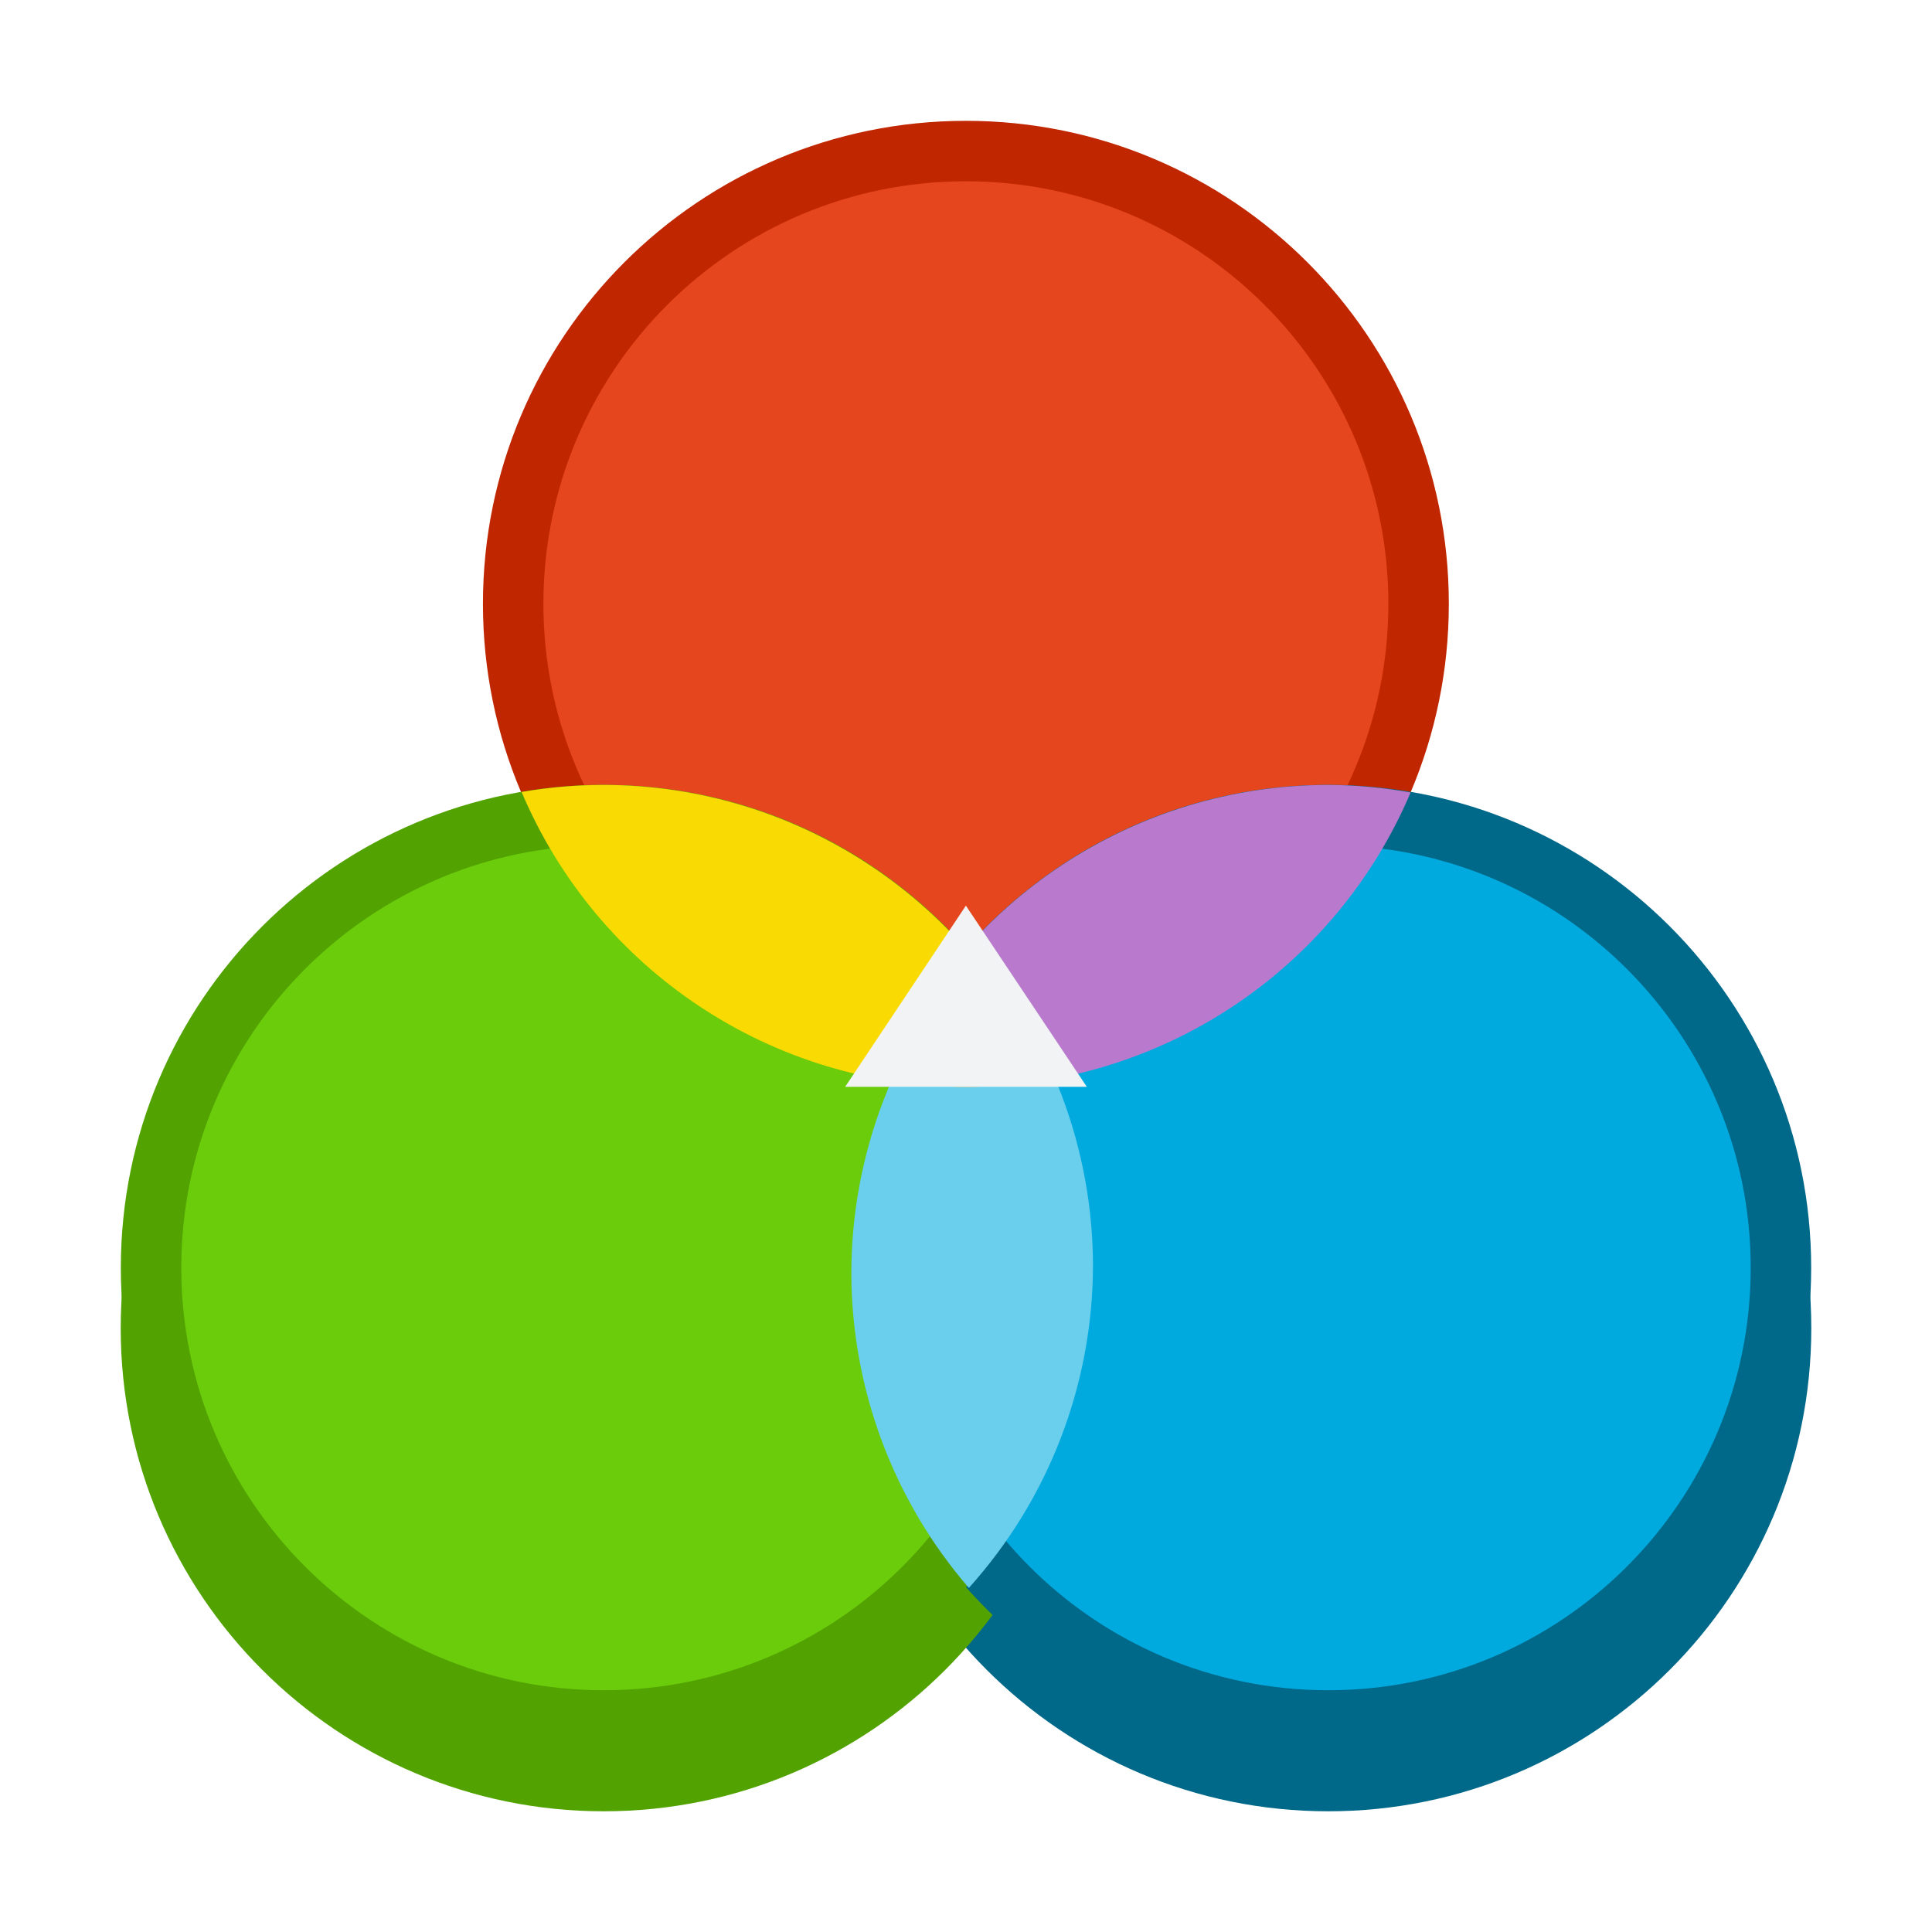
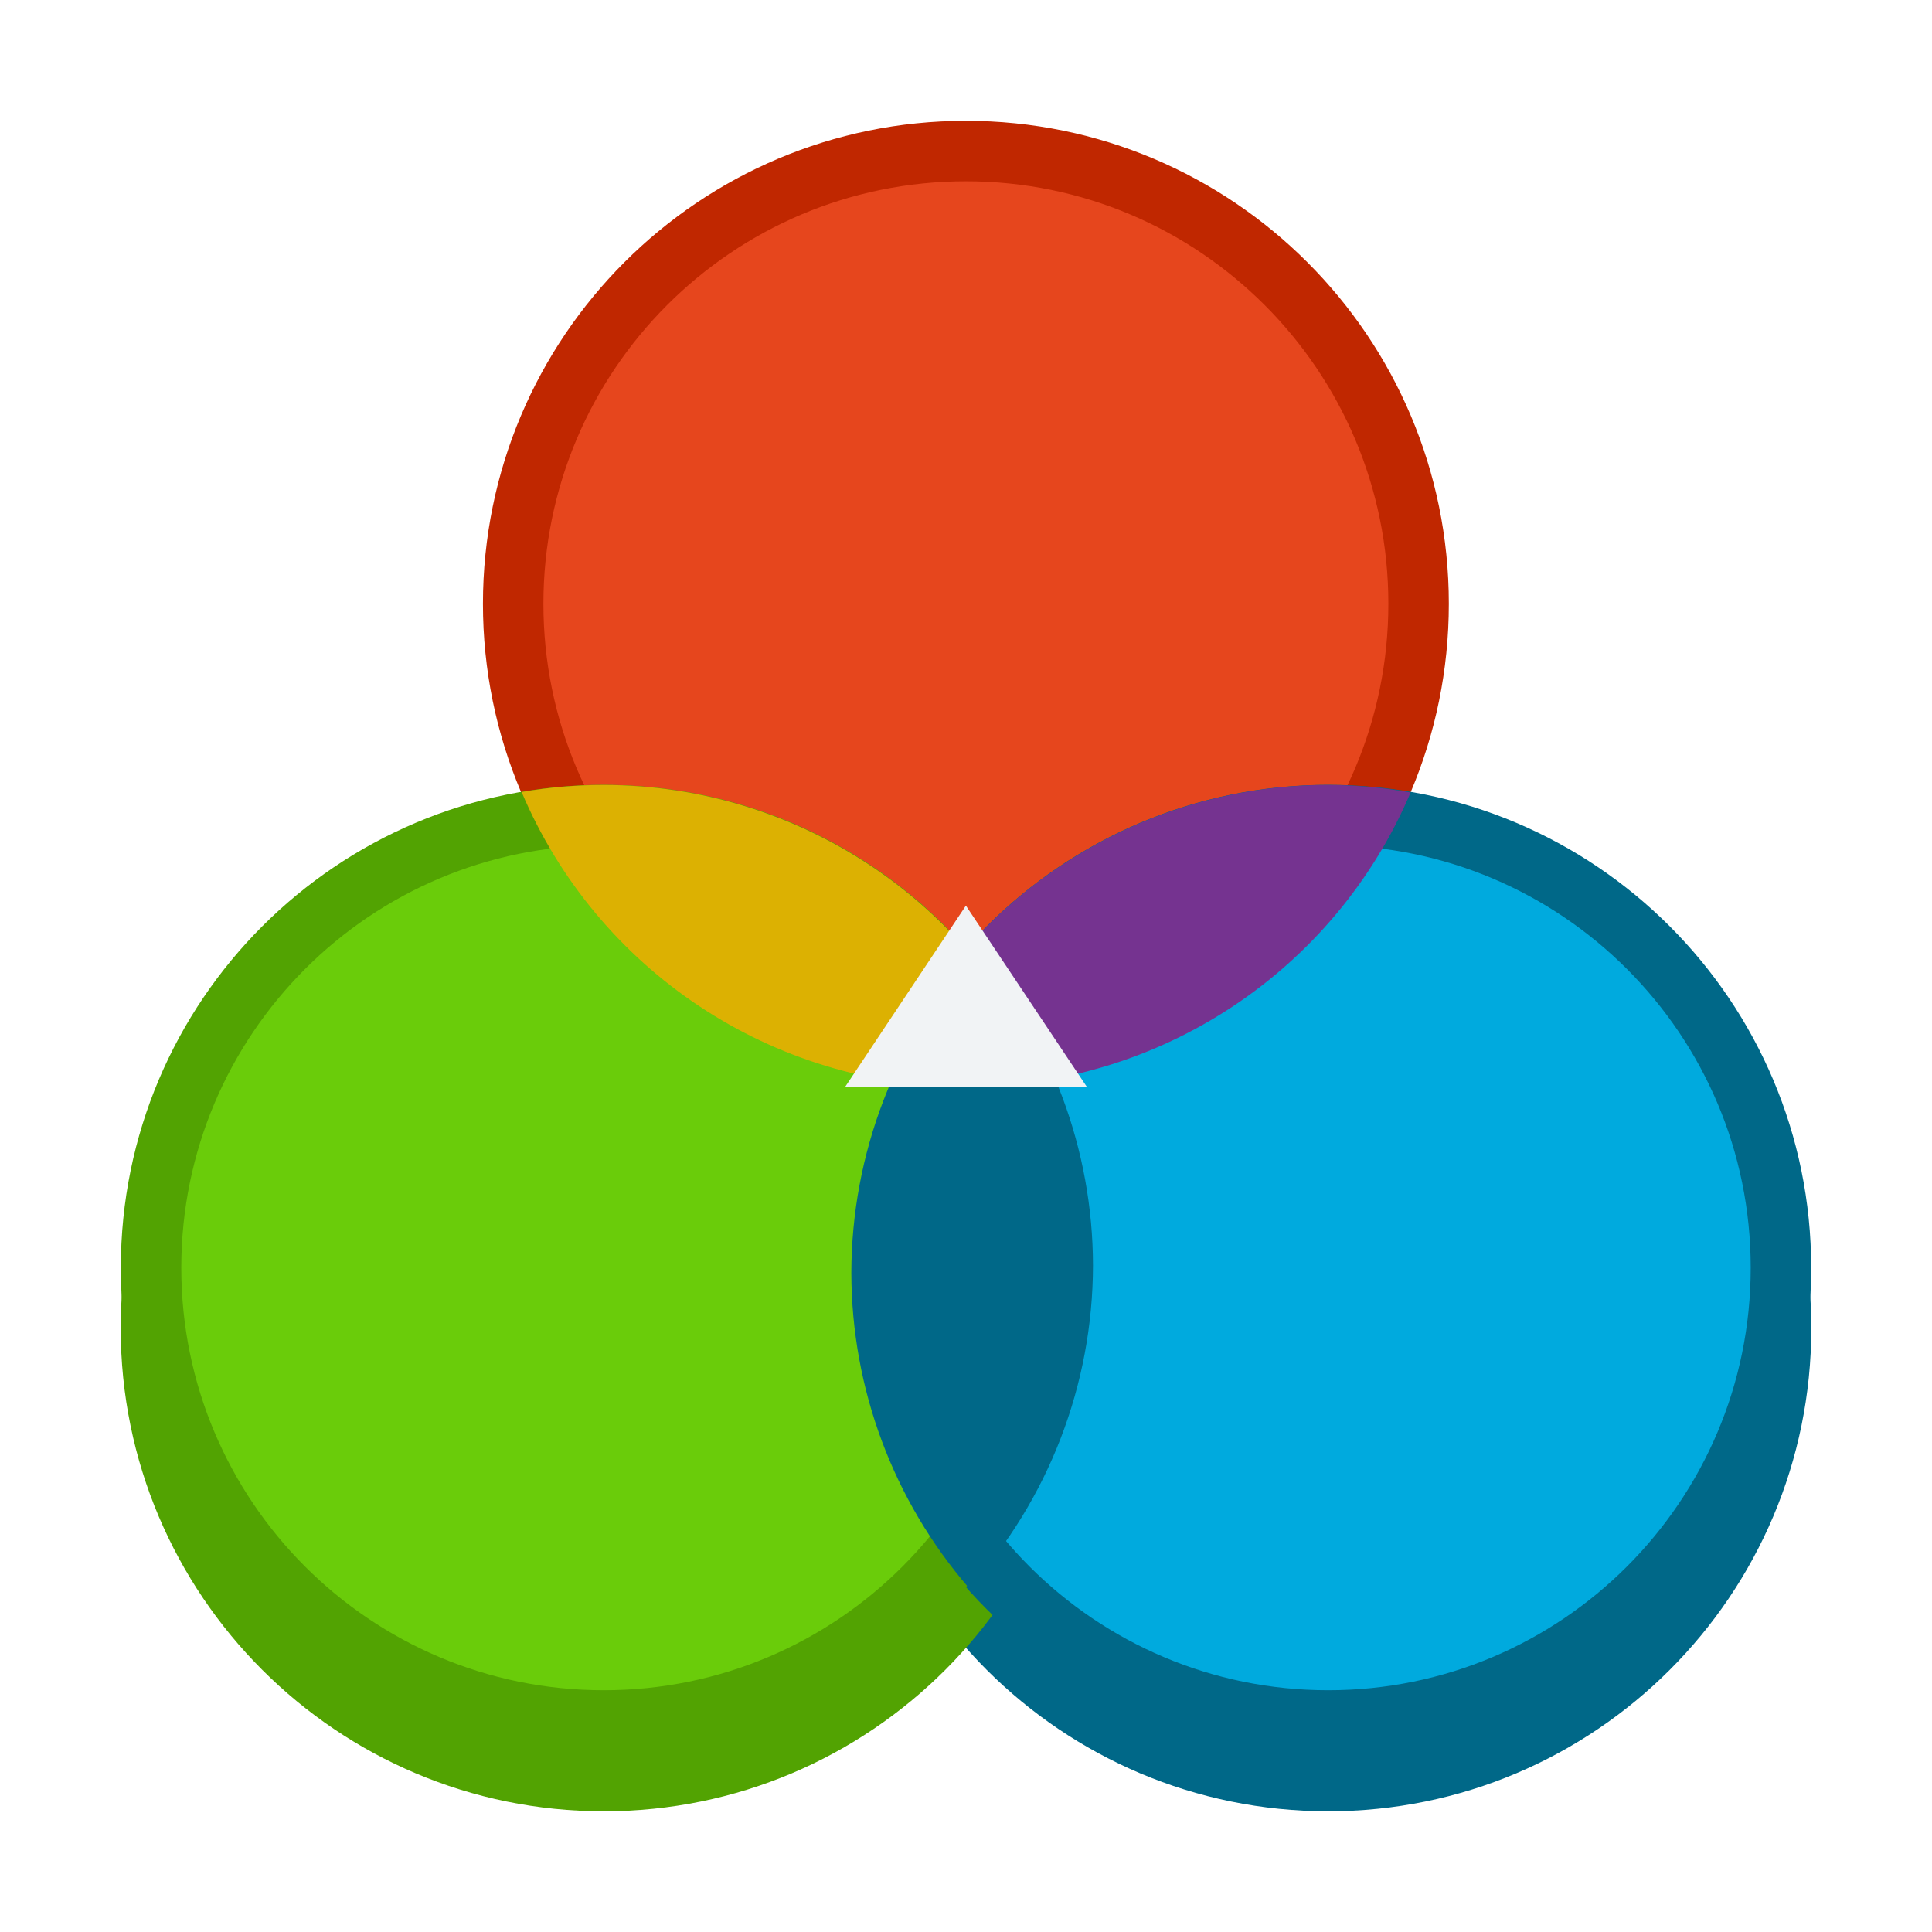
<svg xmlns="http://www.w3.org/2000/svg" id="svg1260" version="1.1" viewBox="0 0 8.467 8.467" height="32" width="32">
  <defs id="defs1254">
    <clipPath id="clipPath909" clipPathUnits="userSpaceOnUse">
      <circle r="3.043" style="opacity:1;vector-effect:none;fill:#e6461d;fill-opacity:1;fill-rule:nonzero;stroke:#c02700;stroke-width:0.264;stroke-linecap:square;stroke-linejoin:round;stroke-miterlimit:4;stroke-dasharray:none;stroke-dashoffset:0;stroke-opacity:1;paint-order:normal" id="circle911" cx="20.108" cy="292.767" />
    </clipPath>
    <clipPath id="clipPath909-0" clipPathUnits="userSpaceOnUse">
      <circle r="3.043" style="opacity:1;vector-effect:none;fill:#e6461d;fill-opacity:1;fill-rule:nonzero;stroke:#c02700;stroke-width:0.264;stroke-linecap:square;stroke-linejoin:round;stroke-miterlimit:4;stroke-dasharray:none;stroke-dashoffset:0;stroke-opacity:1;paint-order:normal" id="circle911-2" cx="20.108" cy="292.767" />
    </clipPath>
    <clipPath id="clipPath1010" clipPathUnits="userSpaceOnUse">
      <circle r="3.043" style="opacity:1;vector-effect:none;fill:#e6461d;fill-opacity:1;fill-rule:nonzero;stroke:#c02700;stroke-width:0.264;stroke-linecap:square;stroke-linejoin:round;stroke-miterlimit:4;stroke-dasharray:none;stroke-dashoffset:0;stroke-opacity:1;paint-order:normal" id="circle1012" cx="2.117" cy="321.342" />
    </clipPath>
    <clipPath id="clipPath1014" clipPathUnits="userSpaceOnUse">
      <circle r="3.043" cy="323.458" cx="17.992" id="circle1016" style="opacity:1;vector-effect:none;fill:#6acc0a;fill-opacity:1;fill-rule:nonzero;stroke:#52a302;stroke-width:0.264;stroke-linecap:square;stroke-linejoin:round;stroke-miterlimit:4;stroke-dasharray:none;stroke-dashoffset:0;stroke-opacity:1;paint-order:normal" />
    </clipPath>
    <clipPath id="clipPath1014-7" clipPathUnits="userSpaceOnUse">
      <circle r="3.043" cy="323.458" cx="17.992" id="circle1016-5" style="opacity:1;vector-effect:none;fill:#6acc0a;fill-opacity:1;fill-rule:nonzero;stroke:#52a302;stroke-width:0.264;stroke-linecap:square;stroke-linejoin:round;stroke-miterlimit:4;stroke-dasharray:none;stroke-dashoffset:0;stroke-opacity:1;paint-order:normal" />
    </clipPath>
    <clipPath id="clipPath1087" clipPathUnits="userSpaceOnUse">
      <circle clip-path="none" r="3.043" style="opacity:1;vector-effect:none;fill:#e6461d;fill-opacity:1;fill-rule:nonzero;stroke:#c02700;stroke-width:0.264;stroke-linecap:square;stroke-linejoin:round;stroke-miterlimit:4;stroke-dasharray:none;stroke-dashoffset:0;stroke-opacity:1;paint-order:normal" id="circle1089" cx="-12.7" cy="321.342" />
    </clipPath>
    <clipPath id="clipPath1091" clipPathUnits="userSpaceOnUse">
      <circle clip-path="none" r="3.043" style="opacity:1;vector-effect:none;fill:#e6461d;fill-opacity:1;fill-rule:nonzero;stroke:#c02700;stroke-width:0.264;stroke-linecap:square;stroke-linejoin:round;stroke-miterlimit:4;stroke-dasharray:none;stroke-dashoffset:0;stroke-opacity:1;paint-order:normal" id="circle1093" cx="-12.7" cy="321.342" />
    </clipPath>
    <clipPath id="clipPath1014-7-9" clipPathUnits="userSpaceOnUse">
      <circle r="3.043" cy="323.458" cx="17.992" id="circle1016-5-3" style="opacity:1;vector-effect:none;fill:#6acc0a;fill-opacity:1;fill-rule:nonzero;stroke:#52a302;stroke-width:0.264;stroke-linecap:square;stroke-linejoin:round;stroke-miterlimit:4;stroke-dasharray:none;stroke-dashoffset:0;stroke-opacity:1;paint-order:normal" />
    </clipPath>
  </defs>
  <g transform="translate(0,-284.3)" id="layer1">
    <circle style="opacity:1;vector-effect:none;fill:#006888;fill-opacity:1;fill-rule:nonzero;stroke:none;stroke-width:0.282;stroke-linecap:square;stroke-linejoin:round;stroke-miterlimit:4;stroke-dasharray:none;stroke-dashoffset:0;stroke-opacity:1;paint-order:normal" id="path1251-3-36" cx="5.821" cy="-290.121" r="2.117" transform="scale(1,-1)" />
    <circle style="opacity:1;vector-effect:none;fill:#52a302;fill-opacity:1;fill-rule:nonzero;stroke:none;stroke-width:0.282;stroke-linecap:square;stroke-linejoin:round;stroke-miterlimit:4;stroke-dasharray:none;stroke-dashoffset:0;stroke-opacity:1;paint-order:normal" id="path1251-3-36-5" cx="2.646" cy="290.121" r="2.117" />
    <ellipse ry="1.984" rx="1.984" cy="286.946" cx="4.233" id="path1251-3-9" style="opacity:1;vector-effect:none;fill:#e6461d;fill-opacity:1;fill-rule:nonzero;stroke:#c02700;stroke-width:0.265;stroke-linecap:square;stroke-linejoin:round;stroke-miterlimit:4;stroke-dasharray:none;stroke-dashoffset:0;stroke-opacity:1;paint-order:normal" />
    <ellipse style="opacity:1;vector-effect:none;fill:#00aade;fill-opacity:1;fill-rule:nonzero;stroke:#006888;stroke-width:0.265;stroke-linecap:square;stroke-linejoin:round;stroke-miterlimit:4;stroke-dasharray:none;stroke-dashoffset:0;stroke-opacity:1;paint-order:normal" id="path1251-3" cx="5.821" cy="289.856" rx="1.984" ry="1.984" />
    <ellipse ry="1.984" rx="1.984" cy="289.856" cx="2.646" id="path1251-3-2" style="opacity:1;vector-effect:none;fill:#6acc0a;fill-opacity:1;fill-rule:nonzero;stroke:#52a302;stroke-width:0.265;stroke-linecap:square;stroke-linejoin:round;stroke-miterlimit:4;stroke-dasharray:none;stroke-dashoffset:0;stroke-opacity:1;paint-order:normal" />
-     <path style="opacity:1;vector-effect:none;fill:#6acfec;fill-opacity:1;fill-rule:nonzero;stroke:none;stroke-width:0.282;stroke-linecap:square;stroke-linejoin:round;stroke-miterlimit:4;stroke-dasharray:none;stroke-dashoffset:0;stroke-opacity:1;paint-order:normal" d="m 4.274,288.466 a 2.117,2.117 0 0 0 -0.543,1.413 2.117,2.117 0 0 0 0.515,1.38 2.117,2.117 0 0 0 0.544,-1.413 2.117,2.117 0 0 0 -0.515,-1.38 z" id="path1251-3-3" />
-     <path style="opacity:1;vector-effect:none;fill:#b97ace;fill-opacity:1;fill-rule:nonzero;stroke:none;stroke-width:0.282;stroke-linecap:square;stroke-linejoin:round;stroke-miterlimit:4;stroke-dasharray:none;stroke-dashoffset:0;stroke-opacity:1;paint-order:normal" d="m 5.821,287.74 a 2.117,2.117 0 0 0 -1.948,1.29 2.117,2.117 0 0 0 0.361,0.033 2.117,2.117 0 0 0 1.948,-1.29 2.117,2.117 0 0 0 -0.361,-0.033 z" id="path1251-3-9-3" />
-     <path style="opacity:1;vector-effect:none;fill:#f9da02;fill-opacity:1;fill-rule:nonzero;stroke:none;stroke-width:0.282;stroke-linecap:square;stroke-linejoin:round;stroke-miterlimit:4;stroke-dasharray:none;stroke-dashoffset:0;stroke-opacity:1;paint-order:normal" d="m 2.646,287.74 a 2.117,2.117 0 0 0 -0.36,0.031 2.117,2.117 0 0 0 1.947,1.292 2.117,2.117 0 0 0 0.36,-0.031 2.117,2.117 0 0 0 -1.947,-1.292 z" id="path1251-3-9-7" />
+     <path style="opacity:1;vector-effect:none;fill:#006888;fill-opacity:1;fill-rule:nonzero;stroke:none;stroke-width:0.282;stroke-linecap:square;stroke-linejoin:round;stroke-miterlimit:4;stroke-dasharray:none;stroke-dashoffset:0;stroke-opacity:1;paint-order:normal" d="m 4.274,288.466 a 2.117,2.117 0 0 0 -0.543,1.413 2.117,2.117 0 0 0 0.515,1.38 2.117,2.117 0 0 0 0.544,-1.413 2.117,2.117 0 0 0 -0.515,-1.38 z" id="path1251-3-3" />
+     <path style="opacity:1;vector-effect:none;fill:#753390;fill-opacity:1;fill-rule:nonzero;stroke:none;stroke-width:0.282;stroke-linecap:square;stroke-linejoin:round;stroke-miterlimit:4;stroke-dasharray:none;stroke-dashoffset:0;stroke-opacity:1;paint-order:normal" d="m 5.821,287.74 a 2.117,2.117 0 0 0 -1.948,1.29 2.117,2.117 0 0 0 0.361,0.033 2.117,2.117 0 0 0 1.948,-1.29 2.117,2.117 0 0 0 -0.361,-0.033 z" id="path1251-3-9-3" />
+     <path style="opacity:1;vector-effect:none;fill:#dcb102;fill-opacity:1;fill-rule:nonzero;stroke:none;stroke-width:0.282;stroke-linecap:square;stroke-linejoin:round;stroke-miterlimit:4;stroke-dasharray:none;stroke-dashoffset:0;stroke-opacity:1;paint-order:normal" d="m 2.646,287.74 a 2.117,2.117 0 0 0 -0.36,0.031 2.117,2.117 0 0 0 1.947,1.292 2.117,2.117 0 0 0 0.36,-0.031 2.117,2.117 0 0 0 -1.947,-1.292 z" id="path1251-3-9-7" />
    <path style="opacity:1;vector-effect:none;fill:#f1f3f5;fill-opacity:1;fill-rule:nonzero;stroke:none;stroke-width:0.584;stroke-linecap:square;stroke-linejoin:round;stroke-miterlimit:4;stroke-dasharray:none;stroke-dashoffset:0;stroke-opacity:1;paint-order:normal" d="m 4.233,288.269 -0.529,0.794 H 4.763 Z" id="path1251-3-3-6" />
  </g>
</svg>
